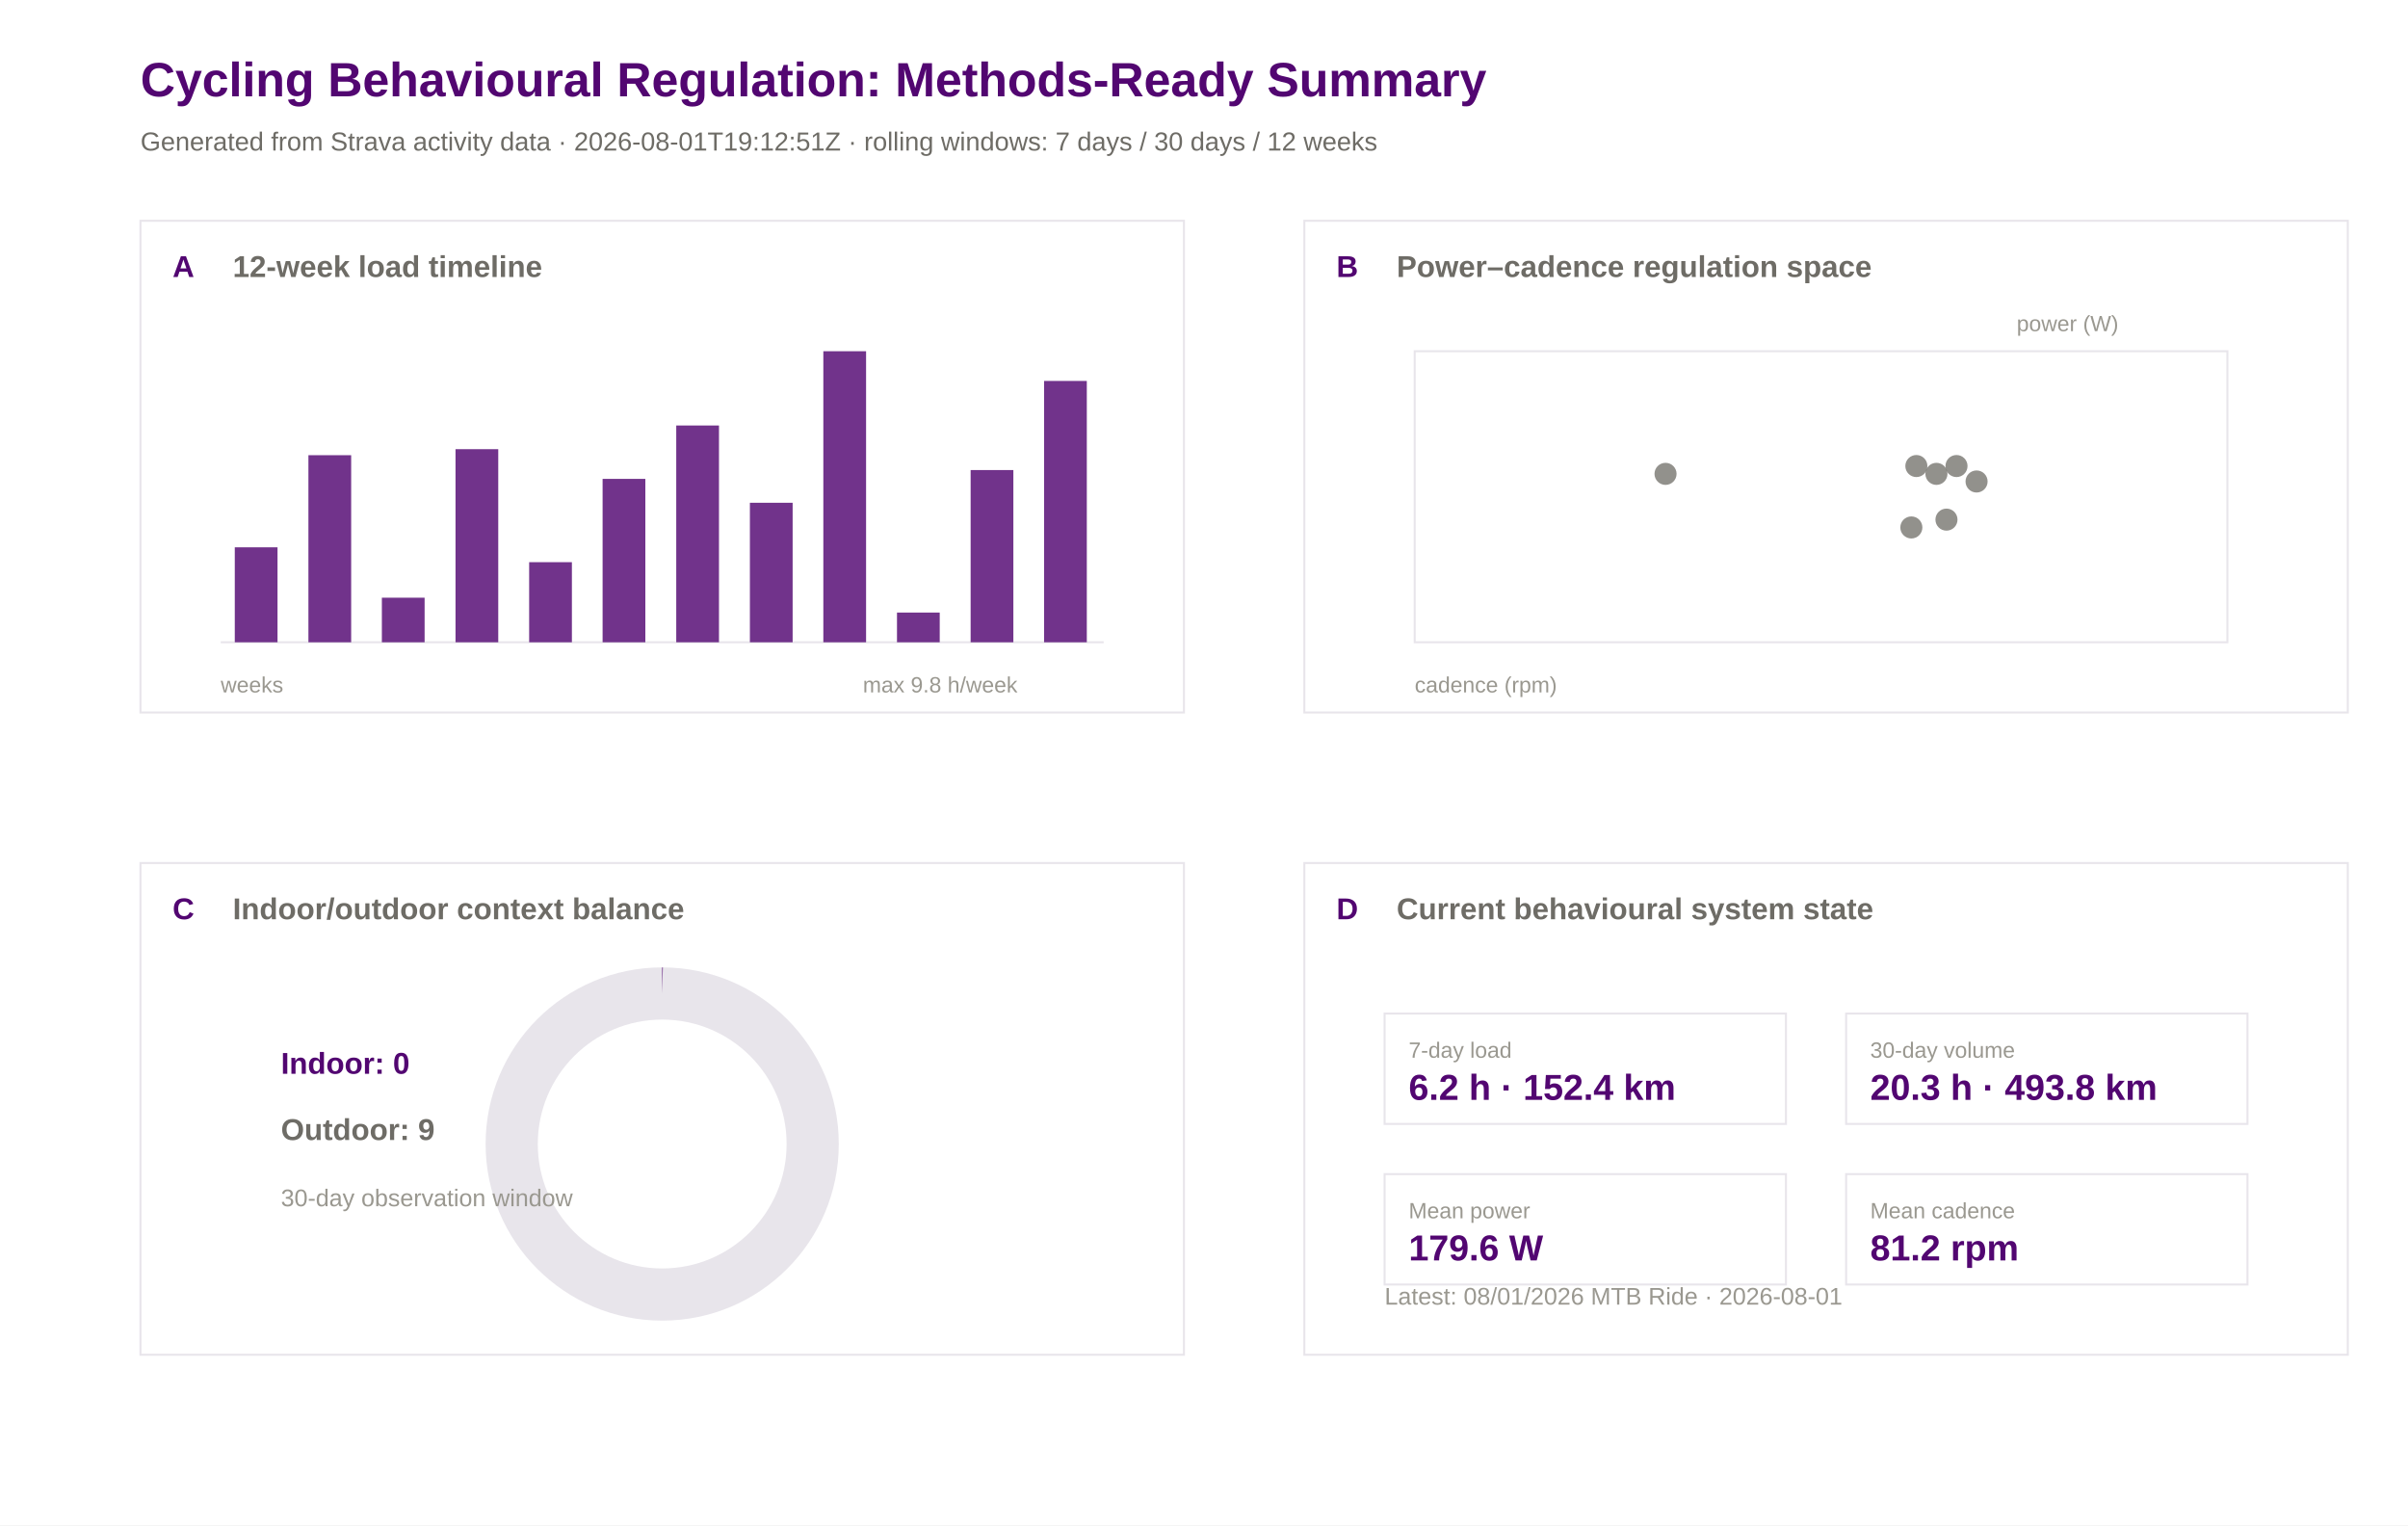
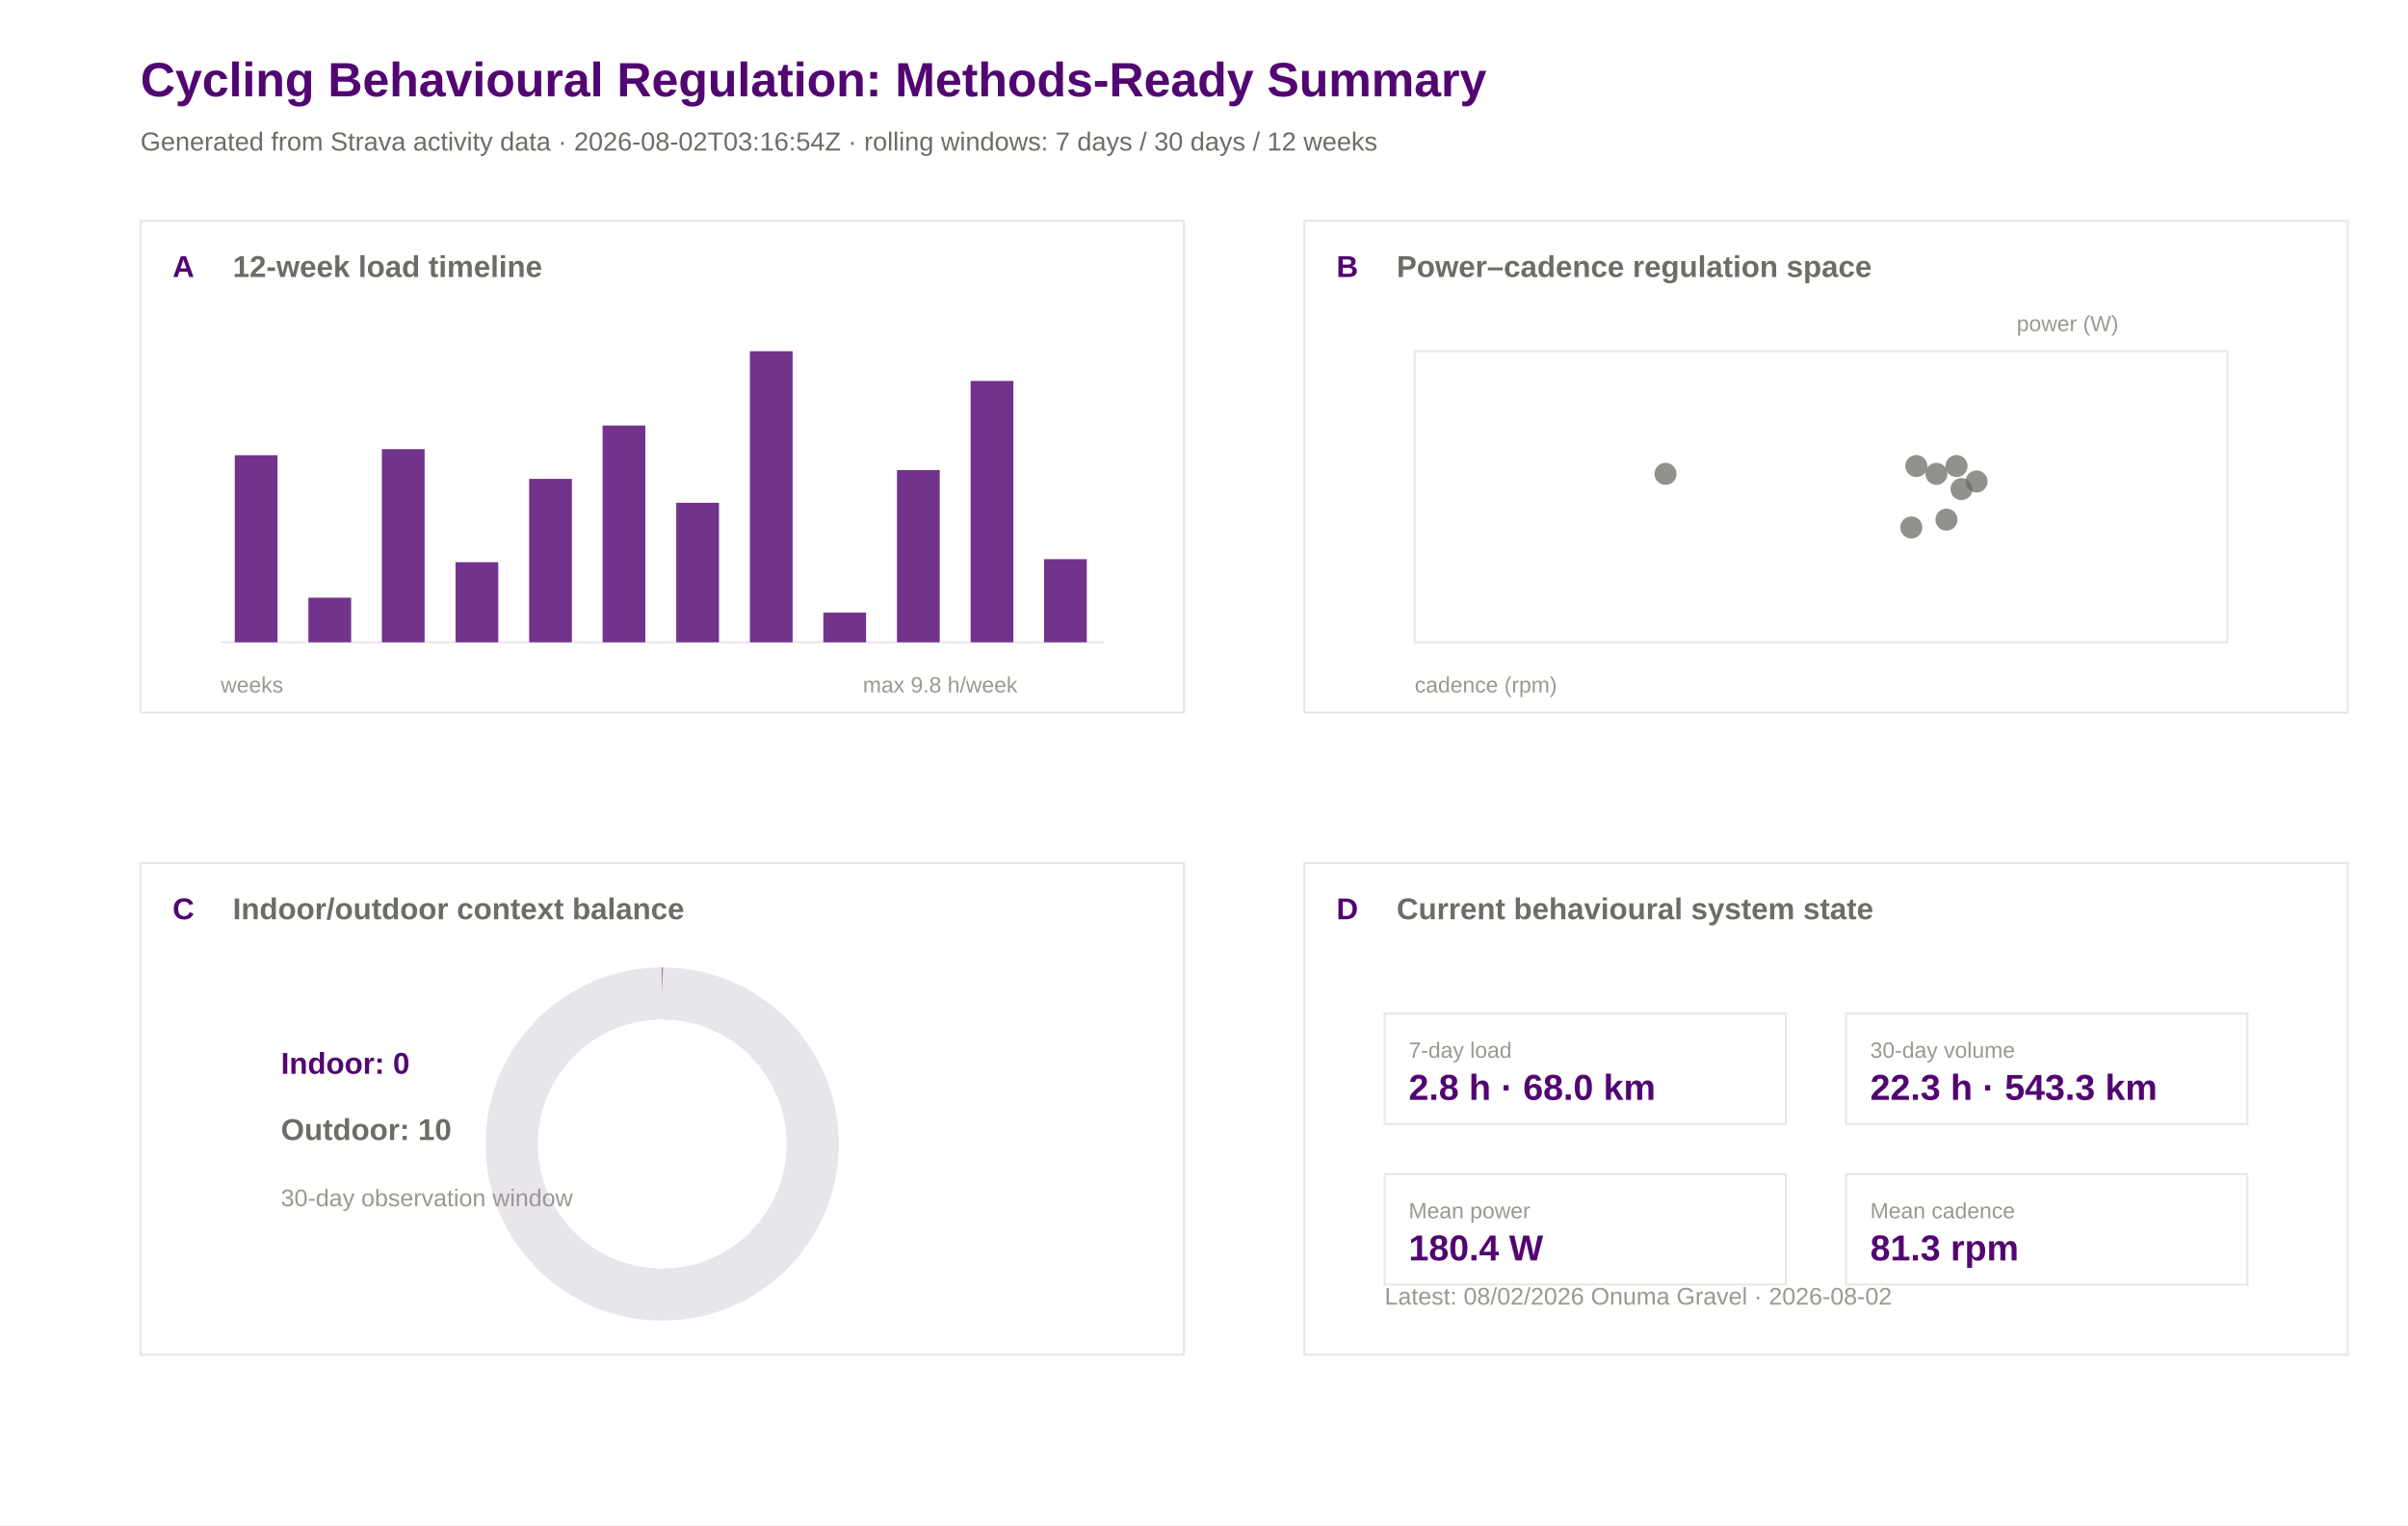
<svg xmlns="http://www.w3.org/2000/svg" width="1200" height="760" viewBox="0 0 1200 760">
  <rect width="100%" height="100%" fill="#ffffff" />
  <text x="70.0" y="48.0" font-family="Arial" font-size="24" font-weight="600" fill="#520671">Cycling Behavioural Regulation: Methods-Ready Summary</text>
-   <text x="70.0" y="75.0" font-family="Arial" font-size="13" font-weight="400" fill="#6e6c66">Generated from Strava activity data · 2026-08-01T19:12:51Z · rolling windows: 7 days / 30 days / 12 weeks</text>
+   <text x="70.0" y="75.0" font-family="Arial" font-size="13" font-weight="400" fill="#6e6c66">Generated from Strava activity data · 2026-08-02T03:16:54Z · rolling windows: 7 days / 30 days / 12 weeks</text>
  <rect x="70" y="110" width="520" height="245" fill="#ffffff" stroke="#e8e5eb" stroke-width="1" />
  <text x="86.0" y="138.0" font-family="Arial" font-size="15" font-weight="600" fill="#520671">A</text>
  <text x="116.0" y="138.0" font-family="Arial" font-size="15" font-weight="600" fill="#6e6c66">12-week load timeline</text>
  <rect x="650" y="110" width="520" height="245" fill="#ffffff" stroke="#e8e5eb" stroke-width="1" />
  <text x="666.0" y="138.0" font-family="Arial" font-size="15" font-weight="600" fill="#520671">B</text>
  <text x="696.0" y="138.0" font-family="Arial" font-size="15" font-weight="600" fill="#6e6c66">Power–cadence regulation space</text>
  <rect x="70" y="430" width="520" height="245" fill="#ffffff" stroke="#e8e5eb" stroke-width="1" />
  <text x="86.0" y="458.0" font-family="Arial" font-size="15" font-weight="600" fill="#520671">C</text>
  <text x="116.0" y="458.0" font-family="Arial" font-size="15" font-weight="600" fill="#6e6c66">Indoor/outdoor context balance</text>
  <rect x="650" y="430" width="520" height="245" fill="#ffffff" stroke="#e8e5eb" stroke-width="1" />
  <text x="666.0" y="458.0" font-family="Arial" font-size="15" font-weight="600" fill="#520671">D</text>
  <text x="696.0" y="458.0" font-family="Arial" font-size="15" font-weight="600" fill="#6e6c66">Current behavioural system state</text>
  <line x1="110" y1="320" x2="550" y2="320" stroke="#e8e5eb" />
-   <rect x="117.0" y="272.7" width="21.3" height="47.3" fill="#520671" opacity="0.82" />
-   <rect x="153.7" y="226.8" width="21.3" height="93.2" fill="#520671" opacity="0.82" />
-   <rect x="190.3" y="297.8" width="21.3" height="22.2" fill="#520671" opacity="0.82" />
-   <rect x="227.0" y="223.8" width="21.3" height="96.2" fill="#520671" opacity="0.82" />
-   <rect x="263.7" y="280.1" width="21.3" height="39.9" fill="#520671" opacity="0.82" />
-   <rect x="300.3" y="238.6" width="21.3" height="81.4" fill="#520671" opacity="0.82" />
-   <rect x="337.0" y="212.0" width="21.3" height="108.0" fill="#520671" opacity="0.82" />
-   <rect x="373.7" y="250.5" width="21.3" height="69.5" fill="#520671" opacity="0.82" />
-   <rect x="410.3" y="175.0" width="21.3" height="145.0" fill="#520671" opacity="0.82" />
-   <rect x="447.0" y="305.2" width="21.3" height="14.8" fill="#520671" opacity="0.82" />
-   <rect x="483.7" y="234.2" width="21.3" height="85.8" fill="#520671" opacity="0.82" />
-   <rect x="520.3" y="189.8" width="21.3" height="130.2" fill="#520671" opacity="0.82" />
+   <rect x="117.0" y="226.8" width="21.3" height="93.2" fill="#520671" opacity="0.82" />
+   <rect x="153.7" y="297.8" width="21.3" height="22.2" fill="#520671" opacity="0.82" />
+   <rect x="190.3" y="223.8" width="21.3" height="96.2" fill="#520671" opacity="0.82" />
+   <rect x="227.0" y="280.1" width="21.3" height="39.9" fill="#520671" opacity="0.82" />
+   <rect x="263.7" y="238.6" width="21.3" height="81.4" fill="#520671" opacity="0.82" />
+   <rect x="300.3" y="212.0" width="21.3" height="108.0" fill="#520671" opacity="0.82" />
+   <rect x="337.0" y="250.5" width="21.3" height="69.5" fill="#520671" opacity="0.82" />
+   <rect x="373.7" y="175.0" width="21.3" height="145.0" fill="#520671" opacity="0.82" />
+   <rect x="410.3" y="305.2" width="21.3" height="14.8" fill="#520671" opacity="0.82" />
+   <rect x="447.0" y="234.2" width="21.3" height="85.8" fill="#520671" opacity="0.82" />
+   <rect x="483.7" y="189.8" width="21.3" height="130.2" fill="#520671" opacity="0.82" />
+   <rect x="520.3" y="278.6" width="21.3" height="41.4" fill="#520671" opacity="0.82" />
  <text x="110.0" y="345.0" font-family="Arial" font-size="11" font-weight="400" fill="#9a9890">weeks</text>
  <text x="430.0" y="345.0" font-family="Arial" font-size="11" font-weight="400" fill="#9a9890">max 9.8 h/week</text>
  <rect x="705" y="175" width="405" height="145" fill="#ffffff" stroke="#e8e5eb" />
  <circle cx="952.5" cy="262.8" r="5.5" fill="#6e6c66" opacity="0.75" />
  <circle cx="955.0" cy="232.2" r="5.5" fill="#6e6c66" opacity="0.75" />
  <circle cx="975.0" cy="232.2" r="5.5" fill="#6e6c66" opacity="0.75" />
  <circle cx="830.0" cy="236.1" r="5.5" fill="#6e6c66" opacity="0.75" />
  <circle cx="985.0" cy="239.9" r="5.5" fill="#6e6c66" opacity="0.75" />
  <circle cx="965.0" cy="236.1" r="5.5" fill="#6e6c66" opacity="0.75" />
  <circle cx="970.0" cy="258.9" r="5.5" fill="#6e6c66" opacity="0.75" />
+   <circle cx="977.5" cy="243.7" r="5.5" fill="#6e6c66" opacity="0.75" />
  <text x="705.0" y="345.0" font-family="Arial" font-size="11" font-weight="400" fill="#9a9890">cadence (rpm)</text>
  <text x="1005.0" y="165.0" font-family="Arial" font-size="11" font-weight="400" fill="#9a9890">power (W)</text>
  <circle cx="330" cy="570" r="75" fill="none" stroke="#e8e5eb" stroke-width="26" />
  <circle cx="330" cy="570" r="75" fill="none" stroke="#520671" stroke-width="26" stroke-dasharray="0.0 471.2" transform="rotate(-90 330 570)" />
  <text x="140.0" y="535.0" font-family="Arial" font-size="15" font-weight="600" fill="#520671">Indoor: 0</text>
-   <text x="140.0" y="568.0" font-family="Arial" font-size="15" font-weight="600" fill="#6e6c66">Outdoor: 9</text>
+   <text x="140.0" y="568.0" font-family="Arial" font-size="15" font-weight="600" fill="#6e6c66">Outdoor: 10</text>
  <text x="140.0" y="601.0" font-family="Arial" font-size="12" font-weight="400" fill="#9a9890">30-day observation window</text>
  <rect x="690" y="505" width="200" height="55" fill="#ffffff" stroke="#e8e5eb" />
  <text x="702.0" y="527.0" font-family="Arial" font-size="11" font-weight="500" fill="#9a9890">7-day load</text>
-   <text x="702.0" y="548.0" font-family="Arial" font-size="18" font-weight="600" fill="#520671">6.2 h · 152.4 km</text>
+   <text x="702.0" y="548.0" font-family="Arial" font-size="18" font-weight="600" fill="#520671">2.8 h · 68.0 km</text>
  <rect x="920" y="505" width="200" height="55" fill="#ffffff" stroke="#e8e5eb" />
  <text x="932.0" y="527.0" font-family="Arial" font-size="11" font-weight="500" fill="#9a9890">30-day volume</text>
-   <text x="932.0" y="548.0" font-family="Arial" font-size="18" font-weight="600" fill="#520671">20.3 h · 493.8 km</text>
+   <text x="932.0" y="548.0" font-family="Arial" font-size="18" font-weight="600" fill="#520671">22.3 h · 543.3 km</text>
  <rect x="690" y="585" width="200" height="55" fill="#ffffff" stroke="#e8e5eb" />
  <text x="702.0" y="607.0" font-family="Arial" font-size="11" font-weight="500" fill="#9a9890">Mean power</text>
-   <text x="702.0" y="628.0" font-family="Arial" font-size="18" font-weight="600" fill="#520671">179.6 W</text>
+   <text x="702.0" y="628.0" font-family="Arial" font-size="18" font-weight="600" fill="#520671">180.4 W</text>
  <rect x="920" y="585" width="200" height="55" fill="#ffffff" stroke="#e8e5eb" />
  <text x="932.0" y="607.0" font-family="Arial" font-size="11" font-weight="500" fill="#9a9890">Mean cadence</text>
-   <text x="932.0" y="628.0" font-family="Arial" font-size="18" font-weight="600" fill="#520671">81.2 rpm</text>
-   <text x="690.0" y="650.0" font-family="Arial" font-size="12" font-weight="400" fill="#9a9890">Latest: 08/01/2026 MTB Ride · 2026-08-01</text>
+   <text x="932.0" y="628.0" font-family="Arial" font-size="18" font-weight="600" fill="#520671">81.3 rpm</text>
+   <text x="690.0" y="650.0" font-family="Arial" font-size="12" font-weight="400" fill="#9a9890">Latest: 08/02/2026 Onuma Gravel · 2026-08-02</text>
</svg>
